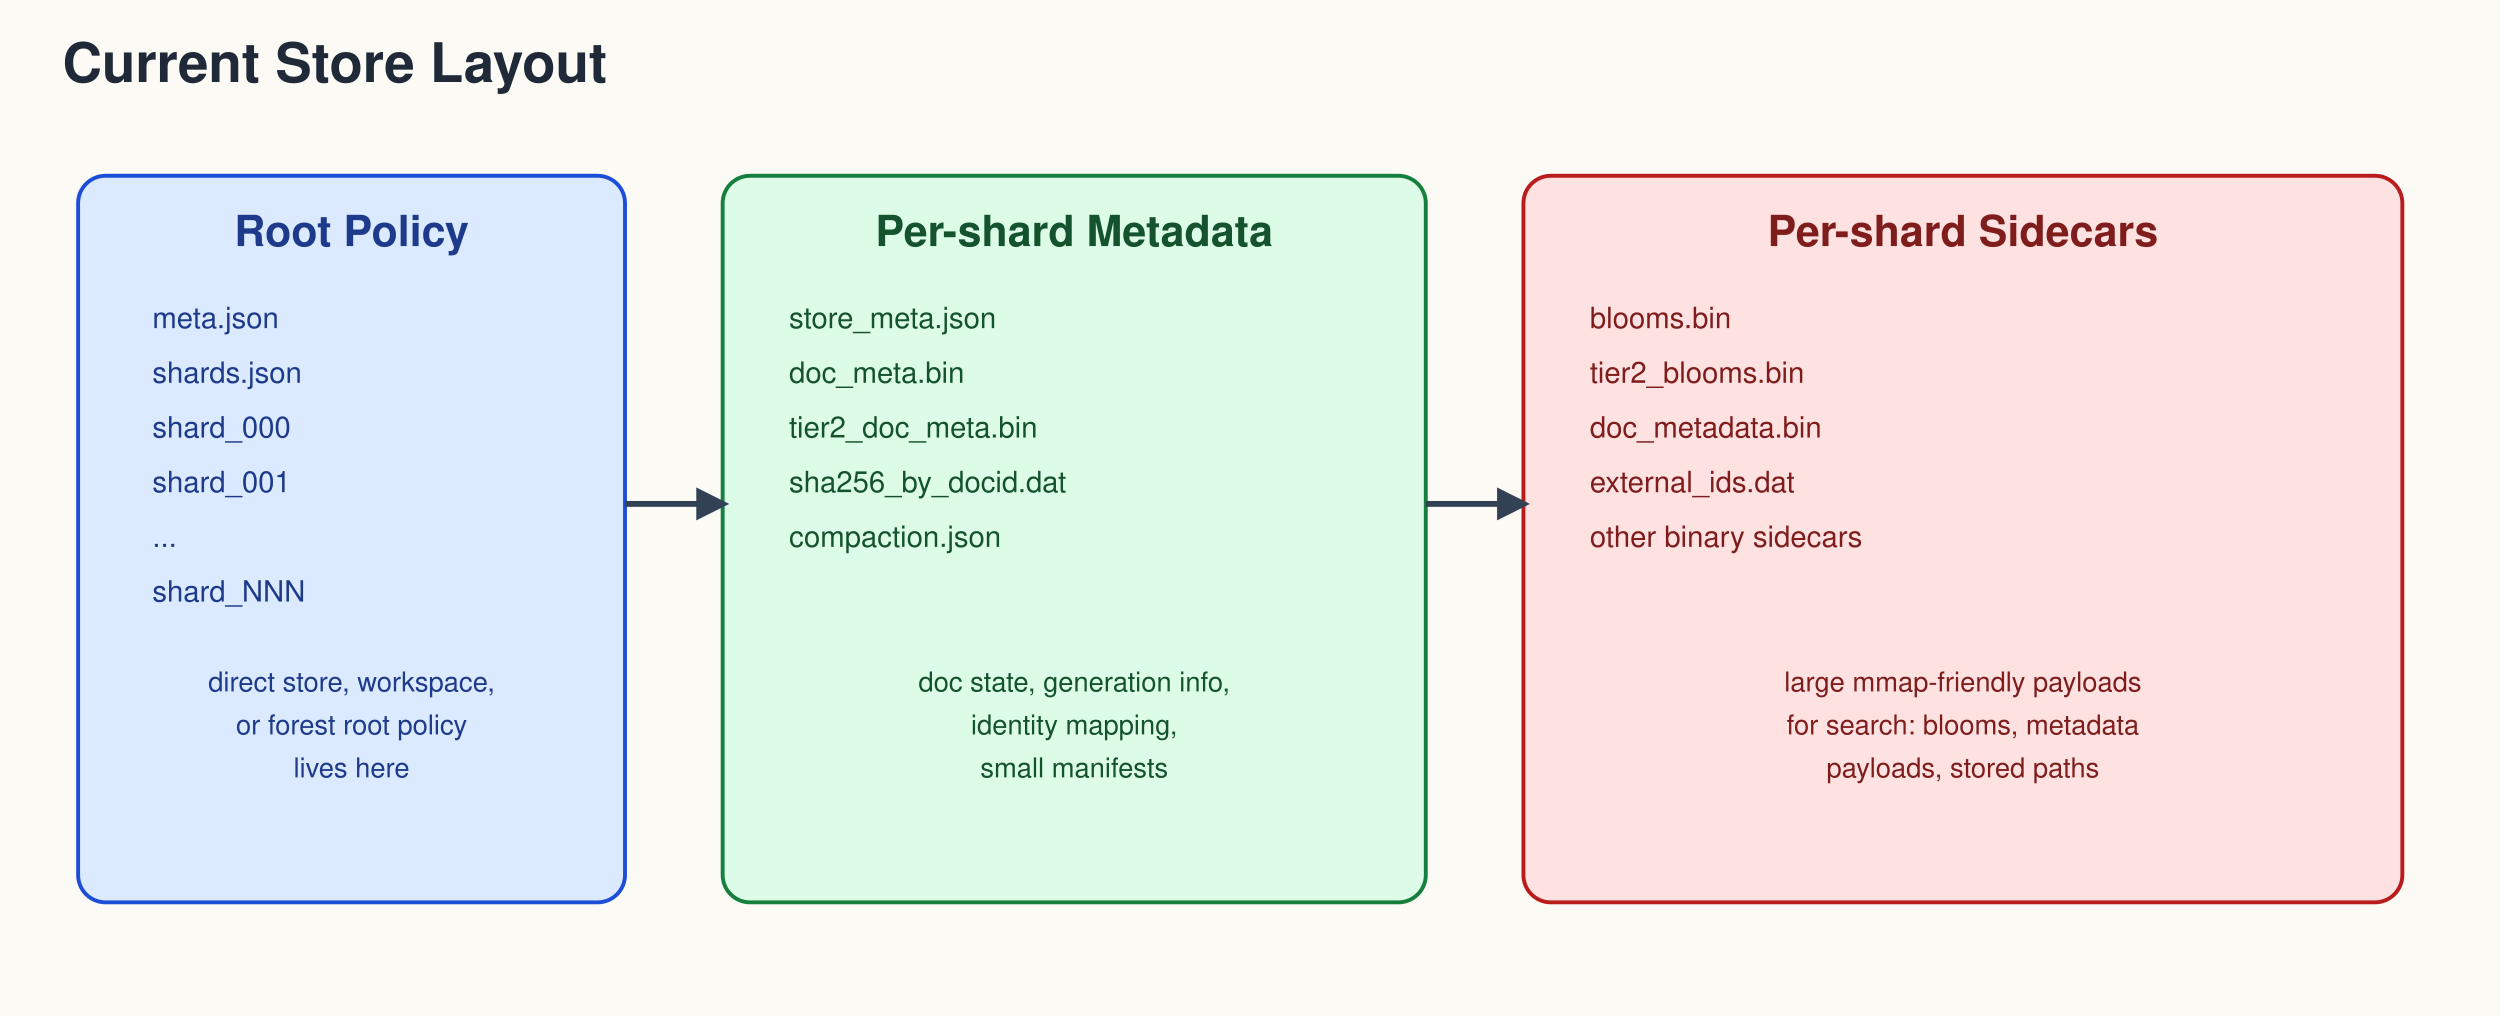
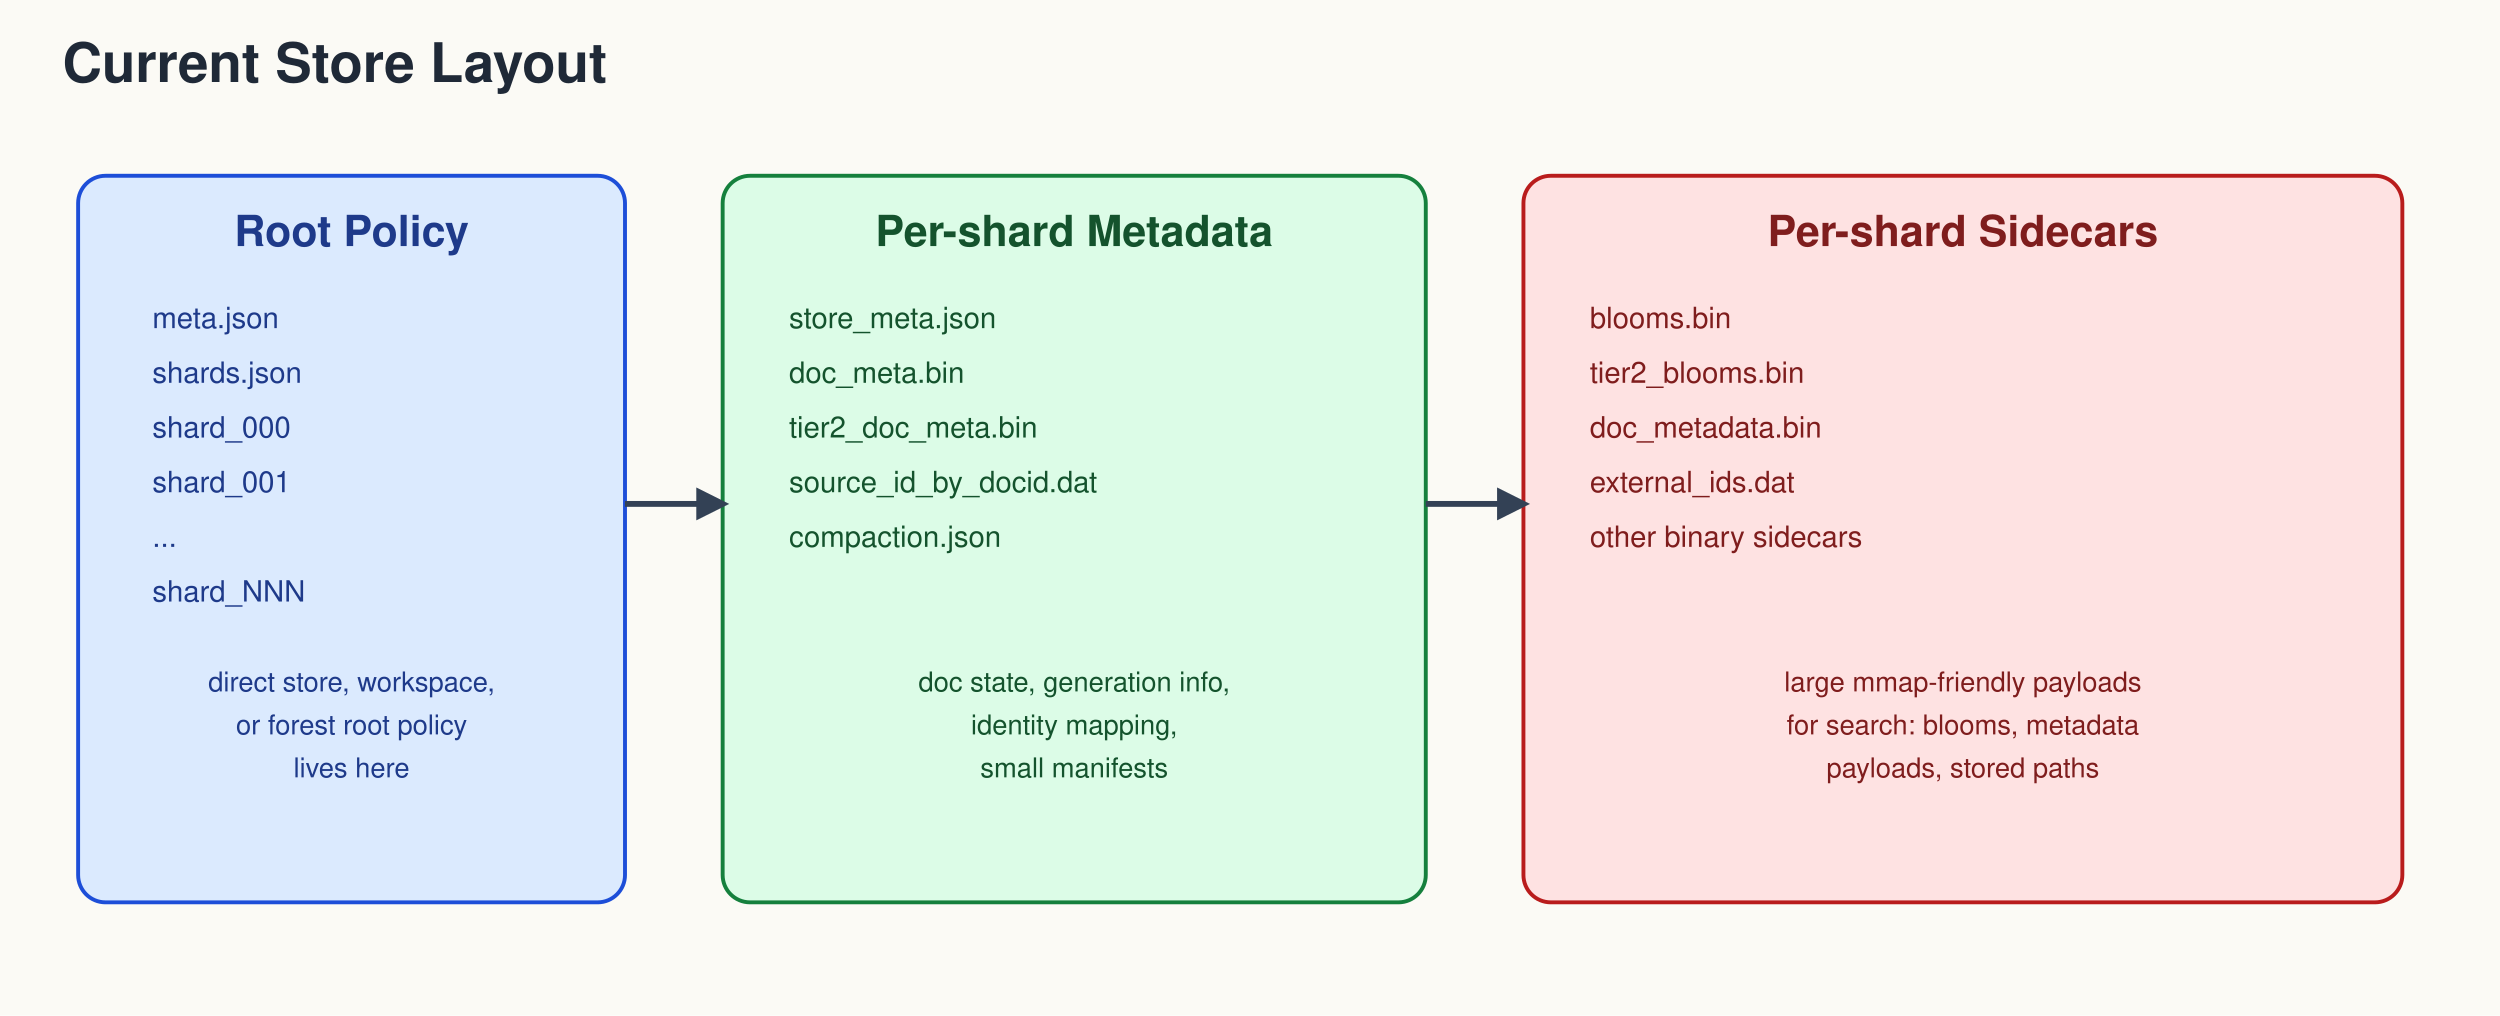
<svg xmlns="http://www.w3.org/2000/svg" width="1280" height="520" viewBox="0 0 1280 520">
  <rect width="1280" height="520" fill="#fbfaf5" />
  <text x="32" y="42" font-family="Helvetica, Arial, sans-serif" font-size="28" font-weight="700" fill="#1f2937">Current Store Layout</text>
  <g font-family="Helvetica, Arial, sans-serif">
    <rect x="40" y="90" width="280" height="372" rx="14" fill="#dbeafe" stroke="#1d4ed8" stroke-width="2" />
    <text x="180" y="126" text-anchor="middle" font-size="22" font-weight="700" fill="#1e3a8a">Root Policy</text>
    <text x="78" y="168" font-size="15" fill="#1e3a8a">meta.json</text>
    <text x="78" y="196" font-size="15" fill="#1e3a8a">shards.json</text>
    <text x="78" y="224" font-size="15" fill="#1e3a8a">shard_000</text>
    <text x="78" y="252" font-size="15" fill="#1e3a8a">shard_001</text>
    <text x="78" y="280" font-size="15" fill="#1e3a8a">...</text>
    <text x="78" y="308" font-size="15" fill="#1e3a8a">shard_NNN</text>
    <text x="180" y="354" text-anchor="middle" font-size="14" fill="#1e3a8a">direct store, workspace,</text>
    <text x="180" y="376" text-anchor="middle" font-size="14" fill="#1e3a8a">or forest root policy</text>
    <text x="180" y="398" text-anchor="middle" font-size="14" fill="#1e3a8a">lives here</text>
    <rect x="370" y="90" width="360" height="372" rx="14" fill="#dcfce7" stroke="#15803d" stroke-width="2" />
    <text x="550" y="126" text-anchor="middle" font-size="22" font-weight="700" fill="#14532d">Per-shard Metadata</text>
    <text x="404" y="168" font-size="15" fill="#14532d">store_meta.json</text>
    <text x="404" y="196" font-size="15" fill="#14532d">doc_meta.bin</text>
    <text x="404" y="224" font-size="15" fill="#14532d">tier2_doc_meta.bin</text>
-     <text x="404" y="252" font-size="15" fill="#14532d">sha256_by_docid.dat</text>
+     <text x="404" y="252" font-size="15" fill="#14532d">source_id_by_docid.dat</text>
    <text x="404" y="280" font-size="15" fill="#14532d">compaction.json</text>
    <text x="550" y="354" text-anchor="middle" font-size="14" fill="#14532d">doc state, generation info,</text>
    <text x="550" y="376" text-anchor="middle" font-size="14" fill="#14532d">identity mapping,</text>
    <text x="550" y="398" text-anchor="middle" font-size="14" fill="#14532d">small manifests</text>
    <rect x="780" y="90" width="450" height="372" rx="14" fill="#fee2e2" stroke="#b91c1c" stroke-width="2" />
    <text x="1005" y="126" text-anchor="middle" font-size="22" font-weight="700" fill="#7f1d1d">Per-shard Sidecars</text>
    <text x="814" y="168" font-size="15" fill="#7f1d1d">blooms.bin</text>
    <text x="814" y="196" font-size="15" fill="#7f1d1d">tier2_blooms.bin</text>
    <text x="814" y="224" font-size="15" fill="#7f1d1d">doc_metadata.bin</text>
    <text x="814" y="252" font-size="15" fill="#7f1d1d">external_ids.dat</text>
    <text x="814" y="280" font-size="15" fill="#7f1d1d">other binary sidecars</text>
    <text x="1005" y="354" text-anchor="middle" font-size="14" fill="#7f1d1d">large mmap-friendly payloads</text>
    <text x="1005" y="376" text-anchor="middle" font-size="14" fill="#7f1d1d">for search: blooms, metadata</text>
    <text x="1005" y="398" text-anchor="middle" font-size="14" fill="#7f1d1d">payloads, stored paths</text>
  </g>
  <g stroke="#334155" stroke-width="3" fill="#334155">
    <line x1="320" y1="258" x2="370" y2="258" />
    <polygon points="370,258 358,252 358,264" />
    <line x1="730" y1="258" x2="780" y2="258" />
    <polygon points="780,258 768,252 768,264" />
  </g>
</svg>
